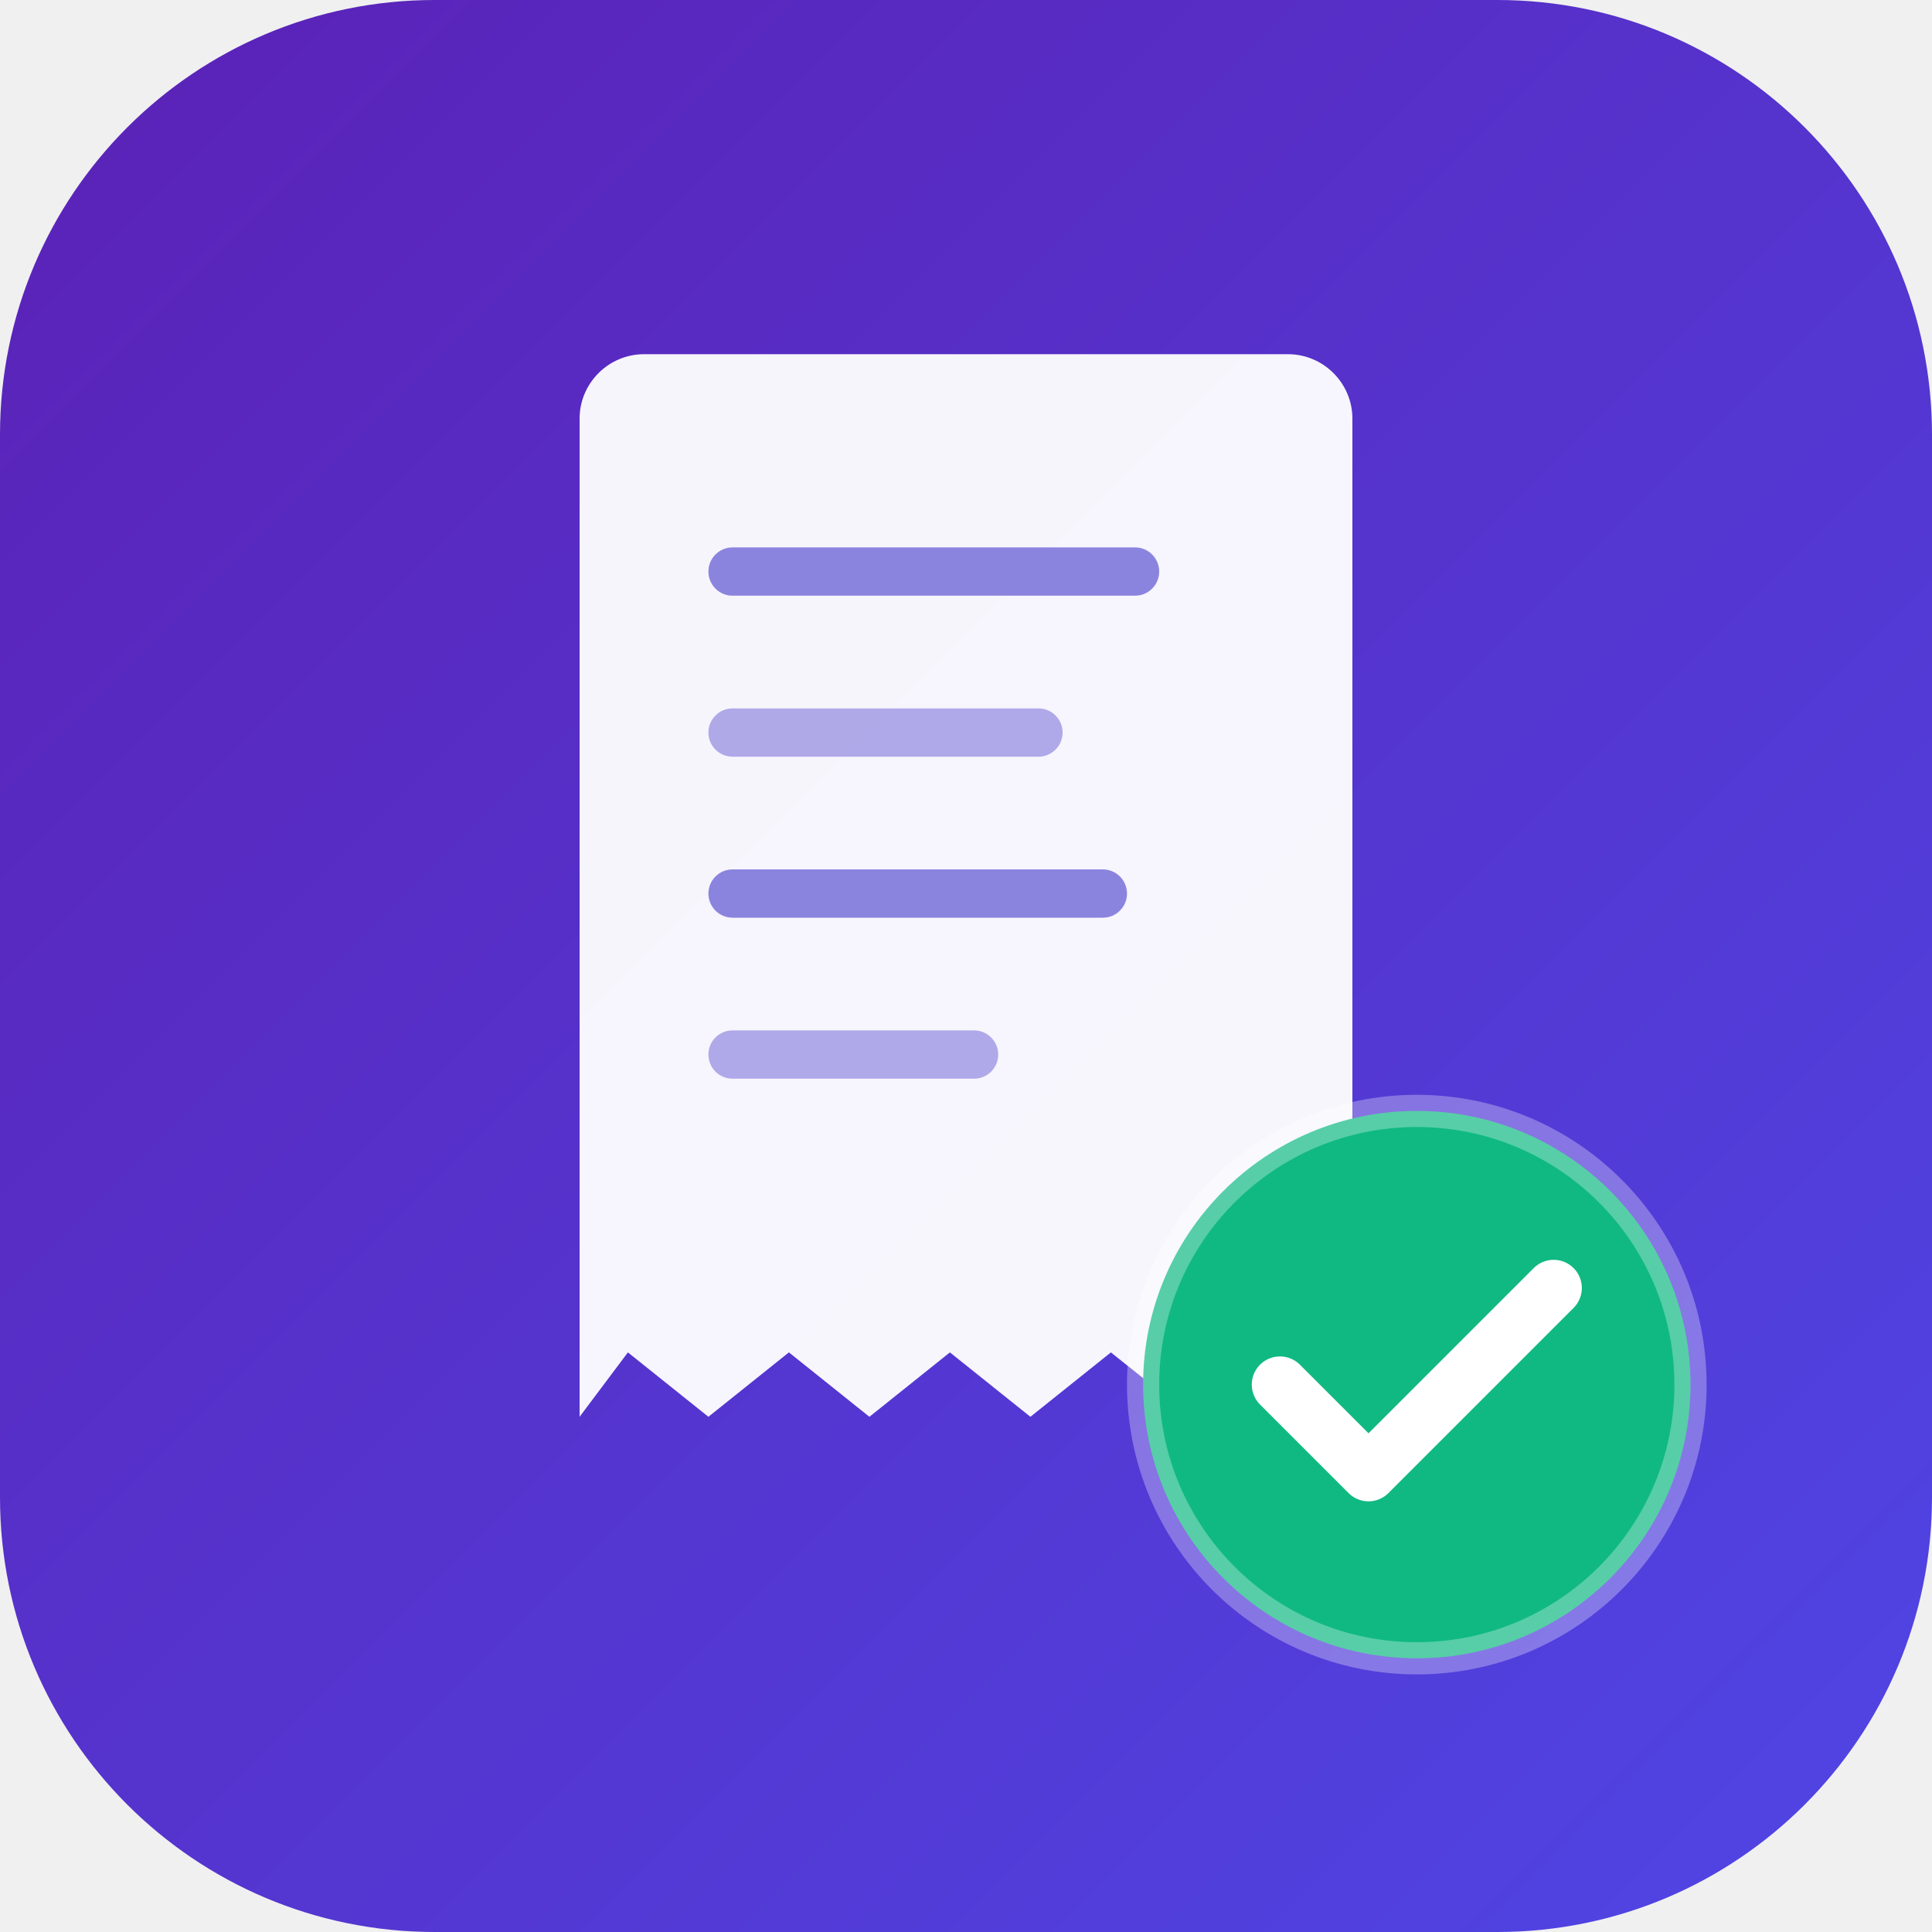
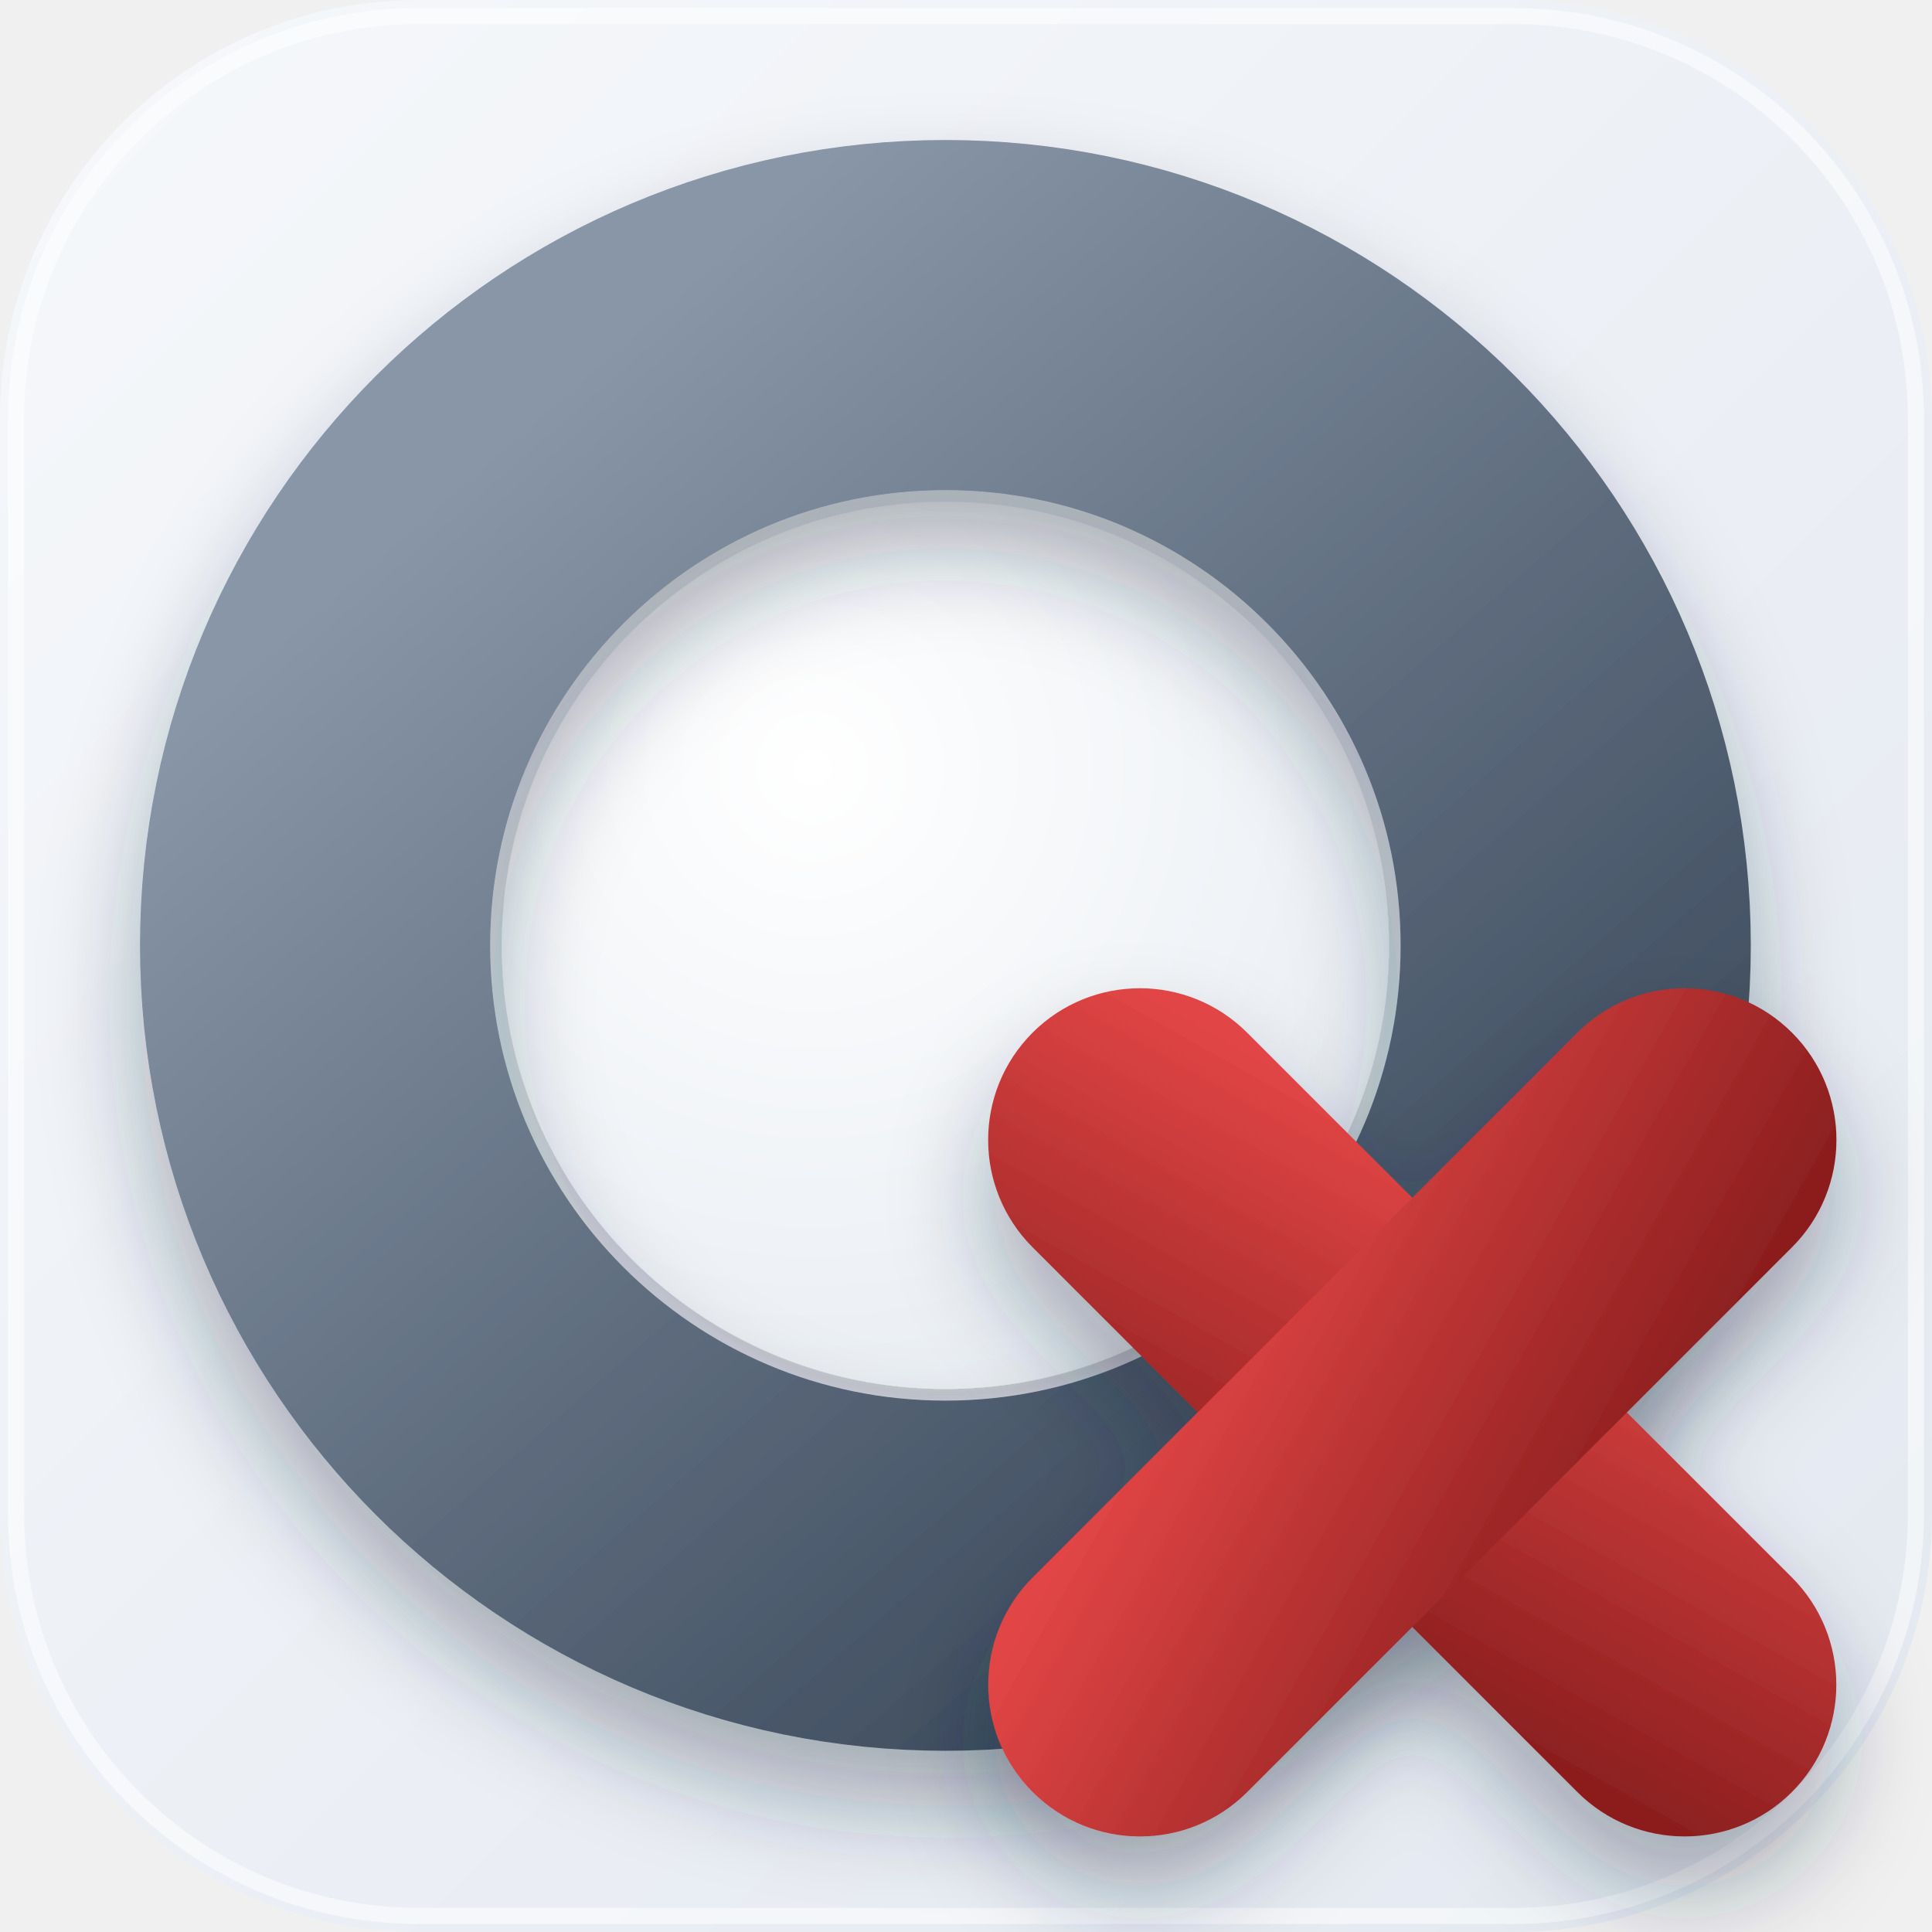
<svg xmlns="http://www.w3.org/2000/svg" viewBox="0 0 120 120" width="120" height="120">
  <defs>
-     <linearGradient id="bg" x1="0%" y1="0%" x2="100%" y2="100%">
-       <stop offset="0%" stop-color="#5B21B6" />
-       <stop offset="100%" stop-color="#4F46E5" />
+     <linearGradient id="bgGrad" x1="0%" y1="0%" x2="100%" y2="100%">
+       <stop offset="0%" stop-color="#F6F8FB" />
+       <stop offset="100%" stop-color="#E3E8F0" />
    </linearGradient>
+     <linearGradient id="qGrad" x1="15%" y1="10%" x2="85%" y2="90%">
+       <stop offset="0%" stop-color="#8896A8" />
+       <stop offset="100%" stop-color="#3E4C5E" />
+     </linearGradient>
+     <linearGradient id="xGrad" x1="10%" y1="10%" x2="90%" y2="90%">
+       <stop offset="0%" stop-color="#E14545" />
+       <stop offset="100%" stop-color="#8C1F1F" />
+     </linearGradient>
+     <radialGradient id="discGrad" cx="35%" cy="30%" r="80%">
+       <stop offset="0%" stop-color="#FFFFFF" />
+       <stop offset="100%" stop-color="#E7ECF2" />
+     </radialGradient>
+     <filter id="softShadow" x="-60%" y="-60%" width="220%" height="220%">
+       <feDropShadow dx="0" dy="3.5" stdDeviation="3" flood-color="#1E293B" flood-opacity="0.34" />
+     </filter>
+     <filter id="softShadowInner" x="-60%" y="-60%" width="220%" height="220%">
+       <feDropShadow dx="0" dy="1.6" stdDeviation="2" flood-color="#1E293B" flood-opacity="0.27" />
+     </filter>
  </defs>
-   <rect x="0" y="0" width="120" height="120" rx="27" ry="27" fill="url(#bg)" />
-   <path d="M40 22 L80 22 C82.2 22 84 23.8 84 26 L84 88 L79 84 L74 88 L69 84 L64 88 L59 84 L54 88 L49 84 L44 88 L44 88 L39 84 L36 88 L36 26 C36 23.8 37.8 22 40 22 Z" fill="white" opacity="0.95" />
-   <rect x="44" y="34" width="28" height="3" rx="1.5" fill="#4338CA" opacity="0.6" />
-   <rect x="44" y="44" width="22" height="3" rx="1.5" fill="#4338CA" opacity="0.4" />
-   <rect x="44" y="54" width="26" height="3" rx="1.5" fill="#4338CA" opacity="0.6" />
-   <rect x="44" y="64" width="18" height="3" rx="1.5" fill="#4338CA" opacity="0.4" />
-   <circle cx="88" cy="86" r="17" fill="#10B981" />
-   <circle cx="88" cy="86" r="17" fill="none" stroke="white" stroke-width="2" opacity="0.3" />
-   <polyline points="79.5,86 85,91.5 96.5,80" fill="none" stroke="white" stroke-width="3.5" stroke-linecap="round" stroke-linejoin="round" />
+   <rect x="0" y="0" width="120" height="120" rx="26" ry="26" fill="url(#bgGrad)" />
+   <rect x="1" y="1" width="118" height="118" rx="25" ry="25" fill="none" stroke="#FFFFFF" stroke-opacity="0.5" stroke-width="1" />
+   <circle cx="58.72" cy="58.72" r="27.55" fill="url(#discGrad)" filter="url(#softShadowInner)" />
+   <circle cx="58.72" cy="58.72" r="39.15" fill="none" stroke="url(#qGrad)" stroke-width="21.75" filter="url(#softShadow)" />
+   <g filter="url(#softShadow)">
+     <rect x="54.37" y="78.30" width="66.70" height="18.85" rx="9.43" fill="url(#xGrad)" transform="rotate(45 87.72 87.72)" />
+     <rect x="54.37" y="78.30" width="66.70" height="18.85" rx="9.43" fill="url(#xGrad)" transform="rotate(-45 87.72 87.72)" />
+   </g>
</svg>
